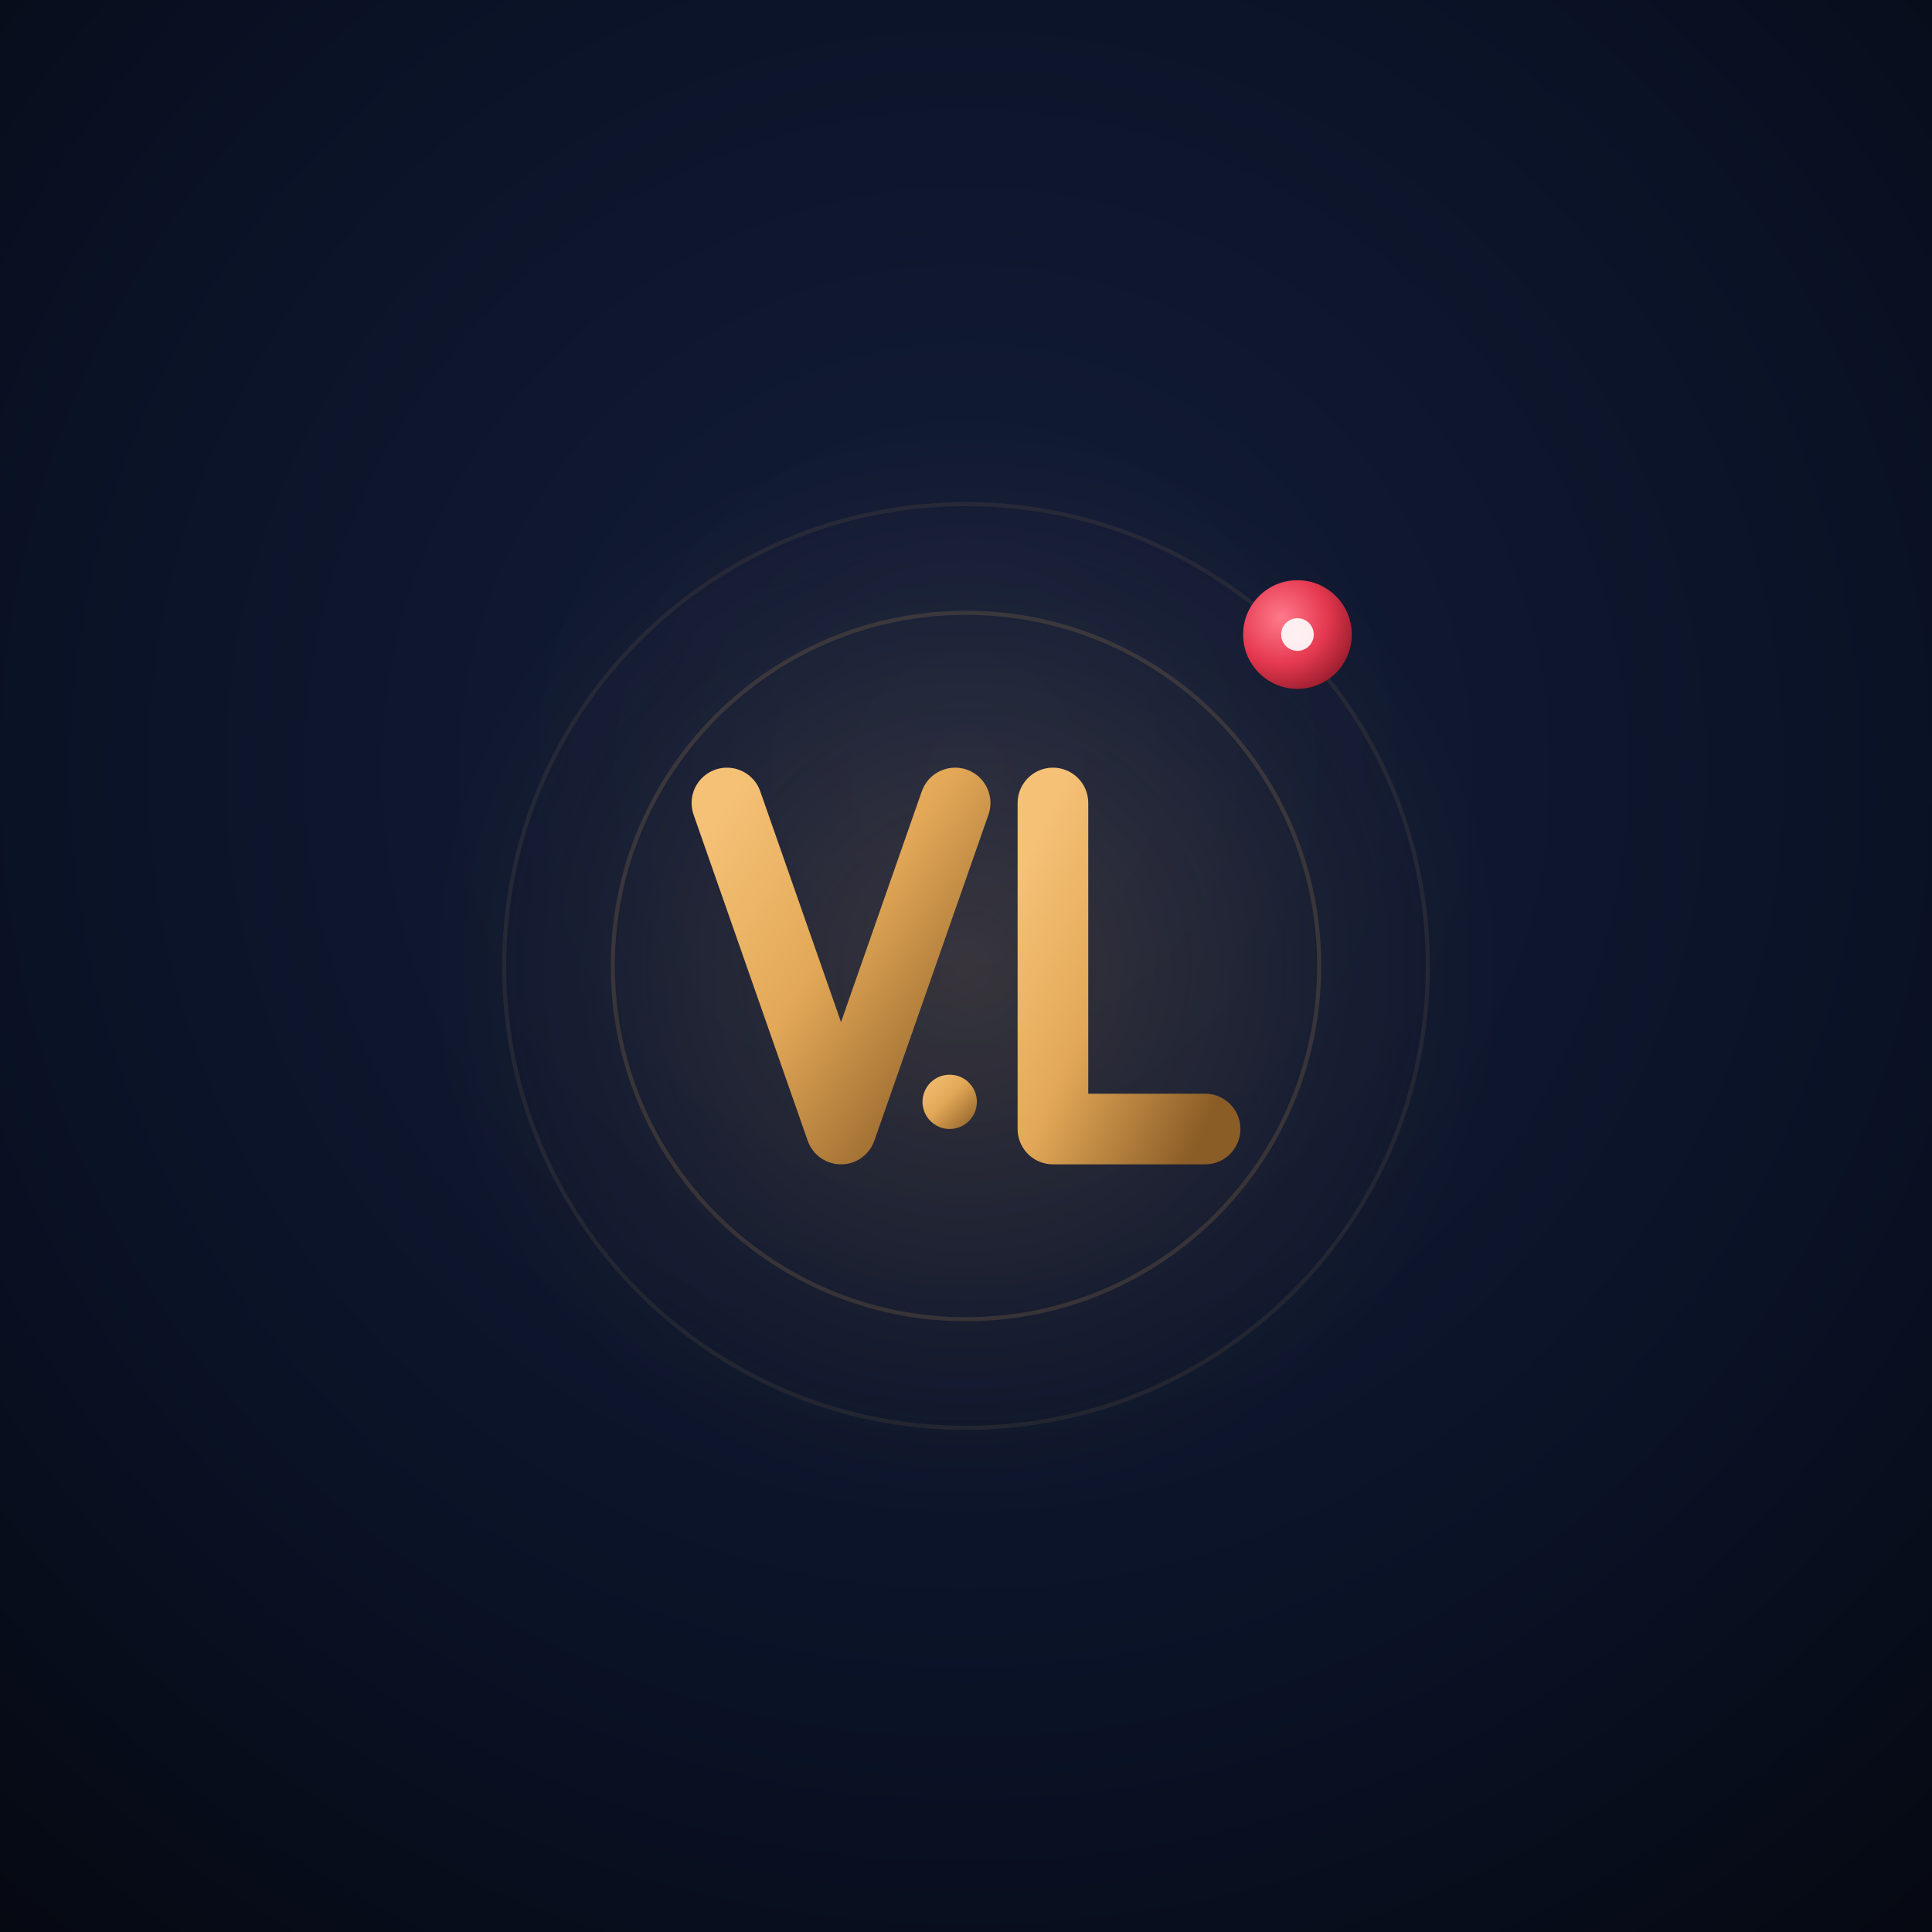
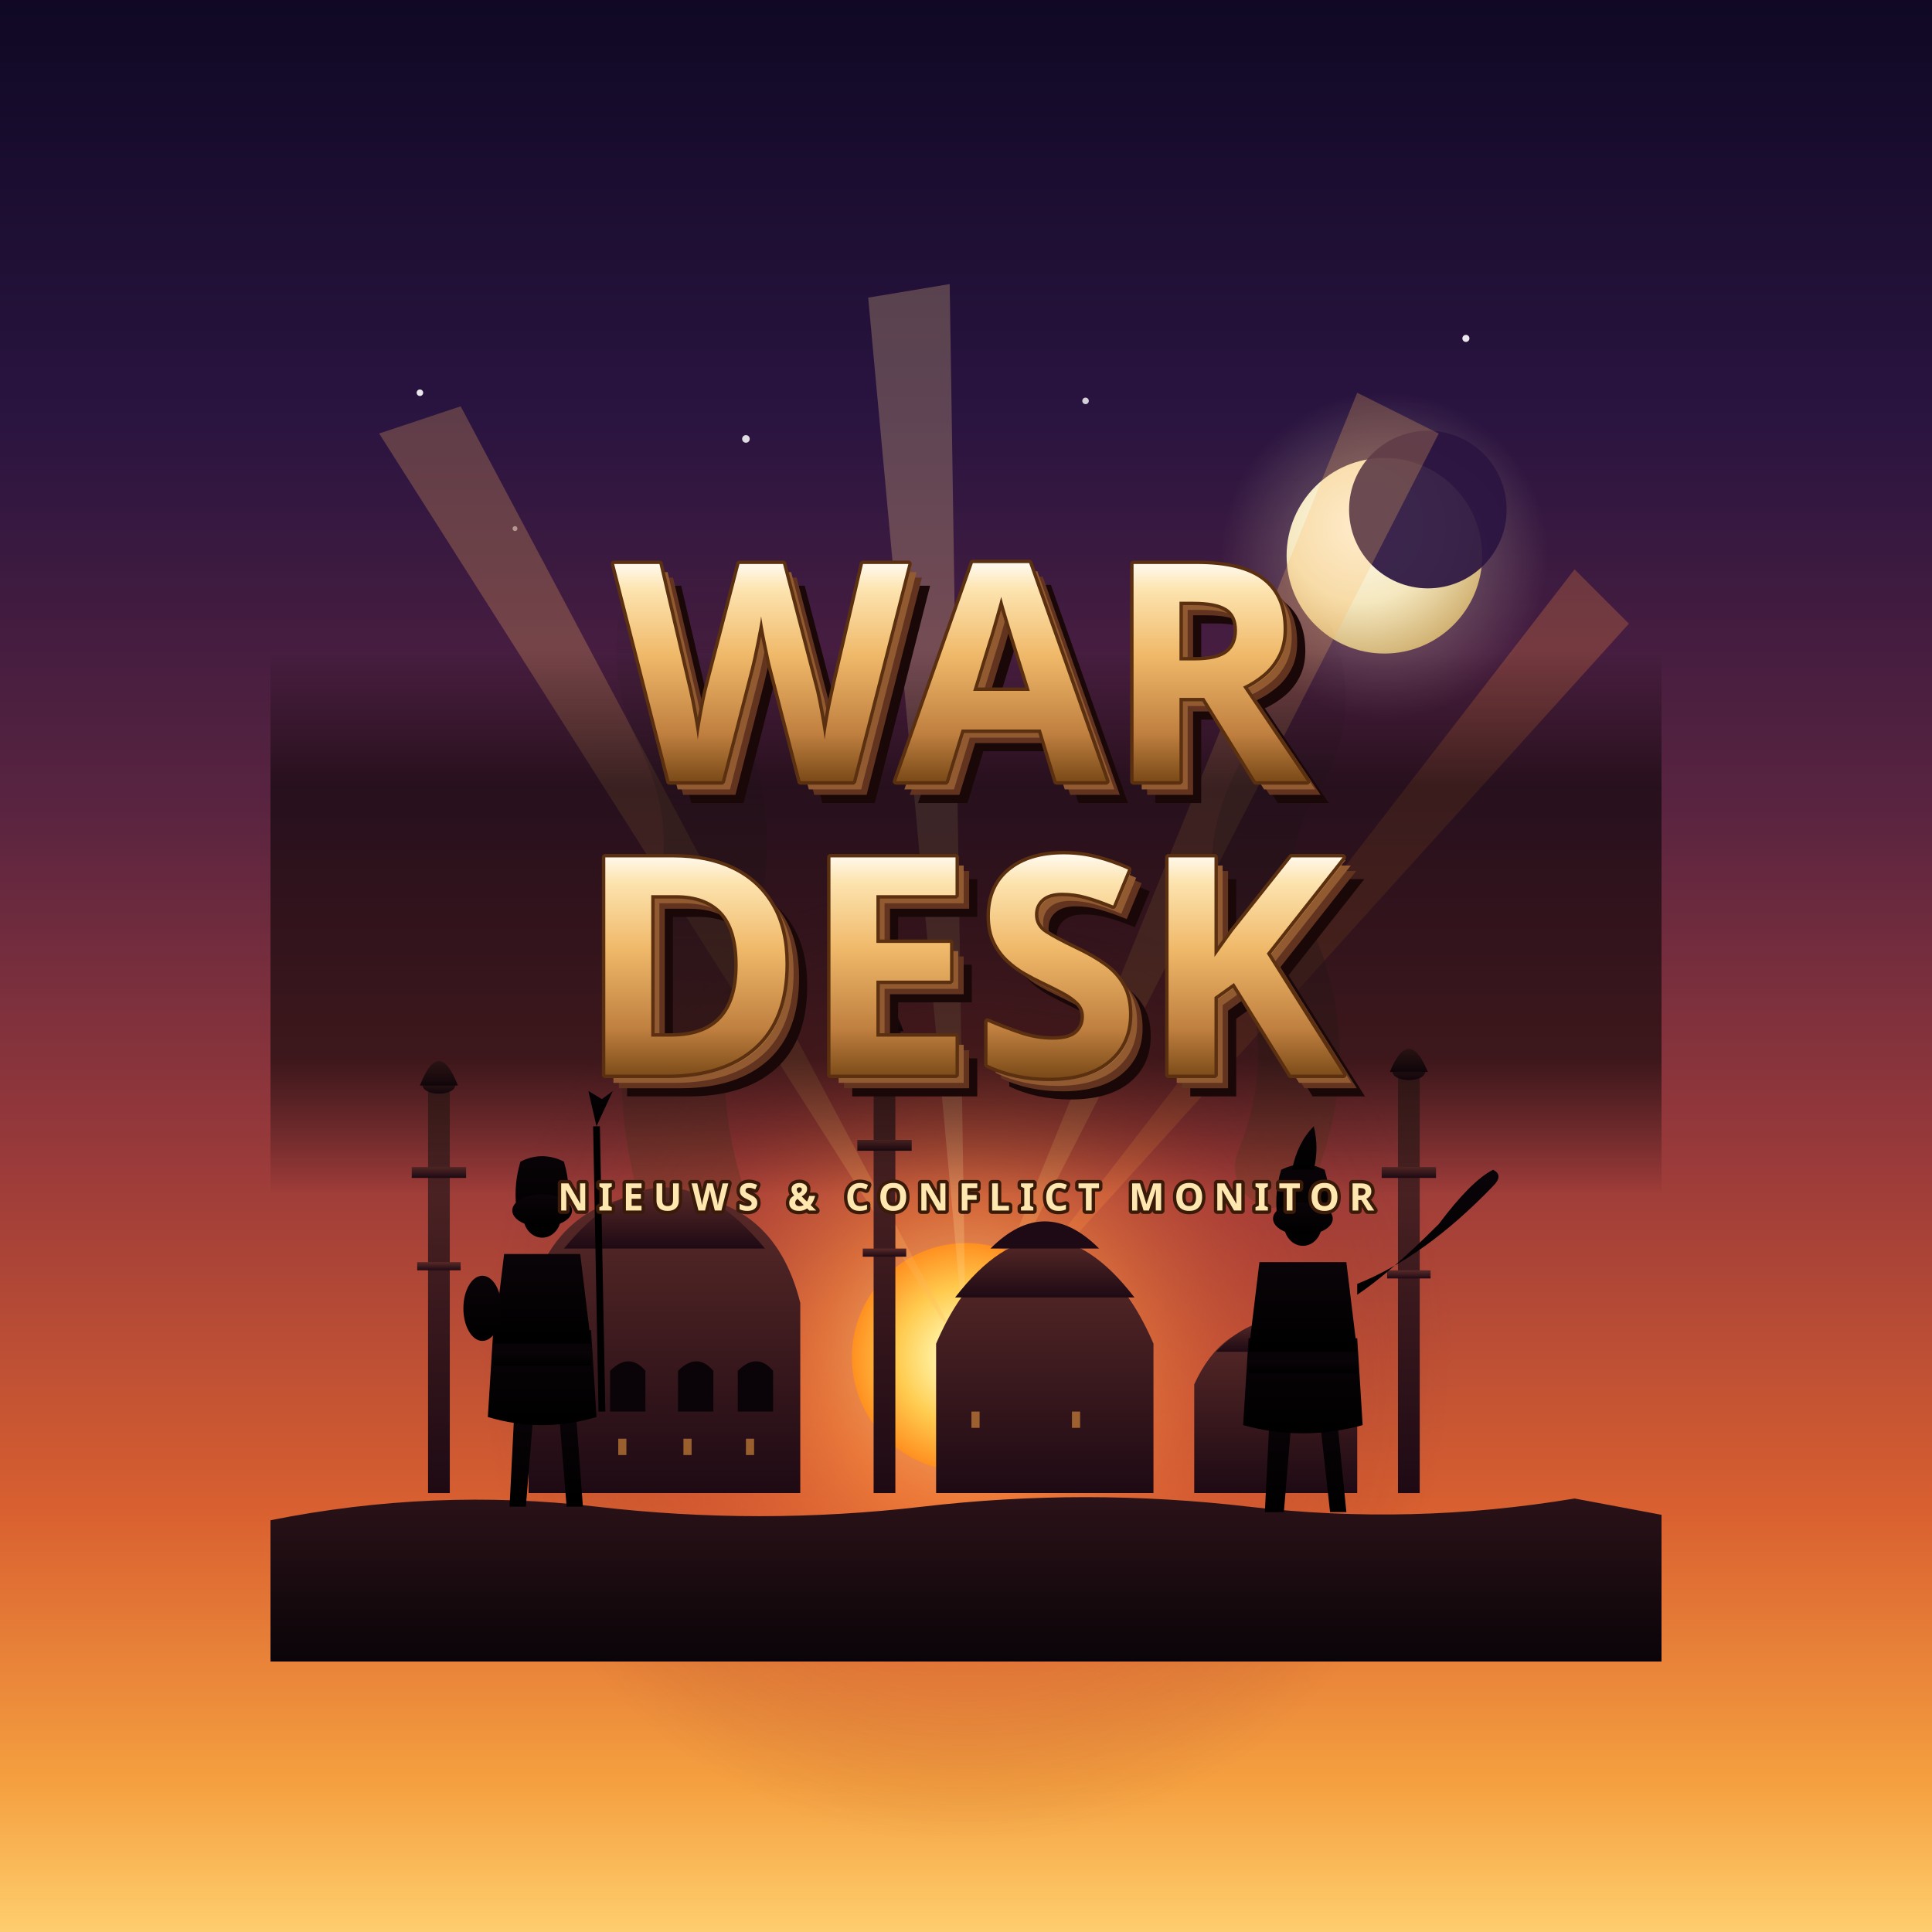
- <svg xmlns="http://www.w3.org/2000/svg" viewBox="0 0 512 512">
+ <svg xmlns="http://www.w3.org/2000/svg" viewBox="0 0 512 512" width="512" height="512">
  <defs>
-     <radialGradient id="bgGrad" cx="50%" cy="40%" r="80%">
-       <stop offset="0%" stop-color="#141e3a" />
-       <stop offset="60%" stop-color="#0a1226" />
-       <stop offset="100%" stop-color="#050810" />
+     <linearGradient id="sky" x1="0%" y1="0%" x2="0%" y2="100%">
+       <stop offset="0%" stop-color="#0f0824" />
+       <stop offset="22%" stop-color="#2a1440" />
+       <stop offset="42%" stop-color="#5a2440" />
+       <stop offset="60%" stop-color="#9a3a3a" />
+       <stop offset="78%" stop-color="#d96030" />
+       <stop offset="92%" stop-color="#f5a040" />
+       <stop offset="100%" stop-color="#ffd070" />
+     </linearGradient>
+     <radialGradient id="sunDisc" cx="50%" cy="50%" r="50%">
+       <stop offset="0%" stop-color="#ffffff" />
+       <stop offset="25%" stop-color="#fff0a0" />
+       <stop offset="60%" stop-color="#ffcc50" />
+       <stop offset="100%" stop-color="#ff9020" />
    </radialGradient>
-     <linearGradient id="amberGrad" x1="0%" y1="0%" x2="100%" y2="100%">
-       <stop offset="0%" stop-color="#f5c176" />
-       <stop offset="45%" stop-color="#e2a857" />
-       <stop offset="100%" stop-color="#8a5c26" />
+     <radialGradient id="sunHalo" cx="50%" cy="50%" r="50%">
+       <stop offset="0%" stop-color="#ffe090" stop-opacity="0.9" />
+       <stop offset="30%" stop-color="#ff9040" stop-opacity="0.55" />
+       <stop offset="65%" stop-color="#c04030" stop-opacity="0.2" />
+       <stop offset="100%" stop-color="#5a1a20" stop-opacity="0" />
+     </radialGradient>
+     <radialGradient id="moonDisc" cx="38%" cy="35%" r="70%">
+       <stop offset="0%" stop-color="#fffdf0" />
+       <stop offset="55%" stop-color="#f5e8c0" />
+       <stop offset="100%" stop-color="#d0b070" />
+     </radialGradient>
+     <radialGradient id="moonGlow" cx="50%" cy="50%" r="50%">
+       <stop offset="0%" stop-color="#fff8d0" stop-opacity="0.4" />
+       <stop offset="100%" stop-color="#fff8d0" stop-opacity="0" />
+     </radialGradient>
+     <linearGradient id="amber" x1="0%" y1="0%" x2="0%" y2="100%">
+       <stop offset="0%" stop-color="#fffaf0" />
+       <stop offset="12%" stop-color="#fde4b0" />
+       <stop offset="42%" stop-color="#f0b96a" />
+       <stop offset="78%" stop-color="#c08040" />
+       <stop offset="100%" stop-color="#7a4a18" />
    </linearGradient>
-     <radialGradient id="glow" cx="50%" cy="50%" r="50%">
-       <stop offset="0%" stop-color="#e2a857" stop-opacity="0.18" />
-       <stop offset="70%" stop-color="#e2a857" stop-opacity="0.04" />
-       <stop offset="100%" stop-color="#e2a857" stop-opacity="0" />
-     </radialGradient>
-     <radialGradient id="redGrad" cx="35%" cy="35%" r="70%">
-       <stop offset="0%" stop-color="#ff7a8c" />
-       <stop offset="60%" stop-color="#e63950" />
-       <stop offset="100%" stop-color="#a01f30" />
-     </radialGradient>
+     <linearGradient id="layerFar" x1="0%" y1="0%" x2="0%" y2="100%">
+       <stop offset="0%" stop-color="#5a2a28" />
+       <stop offset="100%" stop-color="#1e0a14" />
+     </linearGradient>
+     <linearGradient id="layerMid" x1="0%" y1="0%" x2="0%" y2="100%">
+       <stop offset="0%" stop-color="#2a1218" />
+       <stop offset="100%" stop-color="#0a0408" />
+     </linearGradient>
+     <linearGradient id="layerNear" x1="0%" y1="0%" x2="0%" y2="100%">
+       <stop offset="0%" stop-color="#0a0408" />
+       <stop offset="100%" stop-color="#000000" />
+     </linearGradient>
+     <linearGradient id="smoke" x1="50%" y1="100%" x2="50%" y2="0%">
+       <stop offset="0%" stop-color="#7a3a28" stop-opacity="0.7" />
+       <stop offset="40%" stop-color="#4a3030" stop-opacity="0.5" />
+       <stop offset="100%" stop-color="#1a1420" stop-opacity="0" />
+     </linearGradient>
+     <linearGradient id="textBg" x1="0%" y1="0%" x2="0%" y2="100%">
+       <stop offset="0%" stop-color="#000000" stop-opacity="0" />
+       <stop offset="25%" stop-color="#000000" stop-opacity="0.55" />
+       <stop offset="75%" stop-color="#000000" stop-opacity="0.55" />
+       <stop offset="100%" stop-color="#000000" stop-opacity="0" />
+     </linearGradient>
  </defs>
-   <rect width="512" height="512" fill="url(#bgGrad)" />
+   <rect width="512" height="512" fill="url(#sky)" />
  <g transform="translate(256 256) scale(0.72) translate(-256 -256)">
-     <circle cx="256" cy="256" r="200" fill="url(#glow)" />
-     <circle cx="256" cy="256" r="130" fill="none" stroke="#e2a857" stroke-width="1.5" opacity="0.16" />
-     <circle cx="256" cy="256" r="170" fill="none" stroke="#e2a857" stroke-width="1.5" opacity="0.09" />
-     <g fill="none" stroke="url(#amberGrad)" stroke-width="26" stroke-linecap="round" stroke-linejoin="round">
-       <path d="M 168 196 L 210 316 L 252 196" />
-       <path d="M 288 196 L 288 316 L 344 316" />
+     <g fill="#ffffff">
+       <circle cx="55" cy="45" r="1.2" opacity="0.9" />
+       <circle cx="175" cy="62" r="1.4" opacity="0.85" />
+       <circle cx="300" cy="48" r="1.2" opacity="0.8" />
+       <circle cx="440" cy="25" r="1.3" opacity="0.9" />
+       <circle cx="410" cy="105" r="1" opacity="0.55" />
+       <circle cx="90" cy="95" r="0.9" opacity="0.5" />
    </g>
-     <circle cx="250" cy="306" r="10" fill="url(#amberGrad)" />
-     <circle cx="378" cy="134" r="20" fill="url(#redGrad)" />
-     <circle cx="378" cy="134" r="6" fill="#ffffff" opacity="0.9" />
+     <circle cx="410" cy="105" r="60" fill="url(#moonGlow)" />
+     <circle cx="410" cy="105" r="36" fill="url(#moonDisc)" />
+     <circle cx="426" cy="88" r="29" fill="#2a1440" opacity="0.92" />
+     <circle cx="256" cy="400" r="180" fill="url(#sunHalo)" />
+     <circle cx="256" cy="400" r="42" fill="url(#sunDisc)" />
+     <g opacity="0.25">
+       <path d="M 256,400 L 40,60 L 70,50 Z" fill="#ffb860" />
+       <path d="M 256,400 L 220,10 L 250,5 Z" fill="#ffd890" />
+       <path d="M 256,400 L 400,45 L 430,60 Z" fill="#ffb860" />
+       <path d="M 256,400 L 480,110 L 500,130 Z" fill="#ff9040" />
+     </g>
+     <g opacity="0.75">
+       <path d="M 155,340 Q 140,290 158,240 Q 172,205 152,165 Q 138,135 158,105" stroke="url(#smoke)" stroke-width="38" fill="none" stroke-linecap="round" />
+       <path d="M 370,330 Q 388,285 368,245 Q 352,215 375,180 Q 388,155 372,128" stroke="url(#smoke)" stroke-width="30" fill="none" stroke-linecap="round" />
+     </g>
+     <g fill="url(#layerFar)">
+       <rect x="58" y="300" width="8" height="150" />
+       <ellipse cx="62" cy="300" rx="6" ry="3" />
+       <path d="M 55,300 Q 62,282 69,300 Z" />
+       <rect x="52" y="330" width="20" height="4" />
+       <rect x="54" y="365" width="16" height="3" />
+       <path d="M 95,450 L 95,380 Q 105,340 145,340 Q 185,340 195,380 L 195,450 Z" />
+       <path d="M 108,360 Q 145,315 182,360 Z" />
+       <g fill="#0a0408">
+         <path d="M 105,420 L 105,405 Q 112,398 118,405 L 118,420 Z" />
+         <path d="M 125,420 L 125,405 Q 132,398 138,405 L 138,420 Z" />
+         <path d="M 150,420 L 150,405 Q 157,398 163,405 L 163,420 Z" />
+         <path d="M 172,420 L 172,405 Q 179,398 185,405 L 185,420 Z" />
+       </g>
+       <rect x="222" y="280" width="8" height="170" />
+       <ellipse cx="226" cy="280" rx="6" ry="3" />
+       <path d="M 219,280 Q 226,260 233,280 Z" />
+       <rect x="216" y="320" width="20" height="4" />
+       <rect x="218" y="360" width="16" height="3" />
+       <path d="M 245,450 L 245,395 Q 260,360 285,360 Q 310,360 325,395 L 325,450 Z" />
+       <path d="M 252,378 Q 285,335 318,378 Z" />
+       <path d="M 265,360 Q 285,340 305,360 Z" fill="#1e0a14" />
+       <path d="M 340,450 L 340,410 Q 350,388 370,388 Q 390,388 400,410 L 400,450 Z" />
+       <path d="M 348,398 Q 370,375 392,398 Z" />
+       <rect x="415" y="295" width="8" height="155" />
+       <ellipse cx="419" cy="295" rx="6" ry="3" />
+       <path d="M 412,295 Q 419,278 426,295 Z" />
+       <rect x="409" y="330" width="20" height="4" />
+       <rect x="411" y="368" width="16" height="3" />
+     </g>
+     <g fill="#f5a040" opacity="0.55">
+       <rect x="108" y="430" width="3" height="6" />
+       <rect x="128" y="430" width="3" height="6" />
+       <rect x="152" y="430" width="3" height="6" />
+       <rect x="175" y="430" width="3" height="6" />
+       <rect x="258" y="420" width="3" height="6" />
+       <rect x="295" y="420" width="3" height="6" />
+     </g>
+     <path d="M 0,460 Q 60,448 120,455 Q 180,462 240,455 Q 300,448 360,455 Q 420,462 480,452 L 512,458 L 512,512 L 0,512 Z" fill="url(#layerMid)" />
+     <g fill="url(#layerNear)" transform="translate(100, 350)">
+       <path d="M -10,65 L -12,105 L -6,105 L -3,68 Z" />
+       <path d="M 6,68 L 9,105 L 15,105 L 12,65 Z" />
+       <path d="M -18,40 L -20,72 Q 0,78 20,72 L 18,40 Z" />
+       <rect x="-18" y="48" width="36" height="5" />
+       <path d="M -14,12 L -18,45 L 18,45 L 14,12 Z" />
+       <ellipse cx="0" cy="-2" rx="7" ry="8" />
+       <path d="M -9,-2 Q -11,-12 -8,-22 Q 0,-26 8,-22 Q 11,-12 9,-2 Z" />
+       <ellipse cx="0" cy="-4" rx="11" ry="6" />
+       <path d="M 20,-35 L 22,70" stroke="#000" stroke-width="2.5" fill="none" />
+       <path d="M 20,-35 L 17,-48 L 22,-45 L 26,-48 Z" />
+       <ellipse cx="-22" cy="32" rx="7" ry="12" />
+     </g>
+     <g fill="url(#layerNear)" transform="translate(380, 355)">
+       <path d="M -12,62 L -14,102 L -7,102 L -4,66 Z" />
+       <path d="M 6,66 L 10,102 L 16,102 L 12,62 Z" />
+       <path d="M -20,38 L -22,70 Q 0,76 22,70 L 20,38 Z" />
+       <rect x="-20" y="46" width="40" height="5" />
+       <path d="M -16,10 L -20,43 L 20,43 L 16,10 Z" />
+       <ellipse cx="0" cy="-4" rx="7" ry="8" />
+       <path d="M -9,-4 Q -11,-14 -8,-24 Q 0,-28 8,-24 Q 11,-14 9,-4 Z" />
+       <ellipse cx="0" cy="-6" rx="11" ry="6" />
+       <path d="M -4,-24 Q -2,-34 4,-40 Q 6,-32 4,-24 Z" />
+       <path d="M 20,18 Q 45,8 70,-18 Q 74,-22 70,-24 Q 62,-20 50,-4 Q 32,14 20,22 Z" />
+     </g>
+     <rect x="0" y="140" width="512" height="200" fill="url(#textBg)" />
+     <g font-family="sans-serif" font-size="112" font-weight="900" text-anchor="middle" style="paint-order:stroke">
+       <text x="262" y="196" fill="#1a0808">WAR</text>
+       <text x="259" y="193" fill="#623420">WAR</text>
+       <text x="257" y="191" fill="#925a30">WAR</text>
+       <text x="255" y="189" fill="#c08040">WAR</text>
+       <text x="254" y="188" fill="url(#amber)" stroke="#5a3010" stroke-width="2.5" stroke-linejoin="round">WAR</text>
+     </g>
+     <g font-family="sans-serif" font-size="112" font-weight="900" text-anchor="middle" style="paint-order:stroke">
+       <text x="262" y="304" fill="#1a0808">DESK</text>
+       <text x="259" y="301" fill="#623420">DESK</text>
+       <text x="257" y="299" fill="#925a30">DESK</text>
+       <text x="255" y="297" fill="#c08040">DESK</text>
+       <text x="254" y="296" fill="url(#amber)" stroke="#5a3010" stroke-width="2.5" stroke-linejoin="round">DESK</text>
+     </g>
+     <text x="256" y="346" font-family="sans-serif" font-size="14" font-weight="800" text-anchor="middle" fill="#ffe8b0" letter-spacing="3.5" style="paint-order:stroke" stroke="#3a1a08" stroke-width="2.5" stroke-linejoin="round">NIEUWS &amp; CONFLICT MONITOR</text>
  </g>
</svg>
